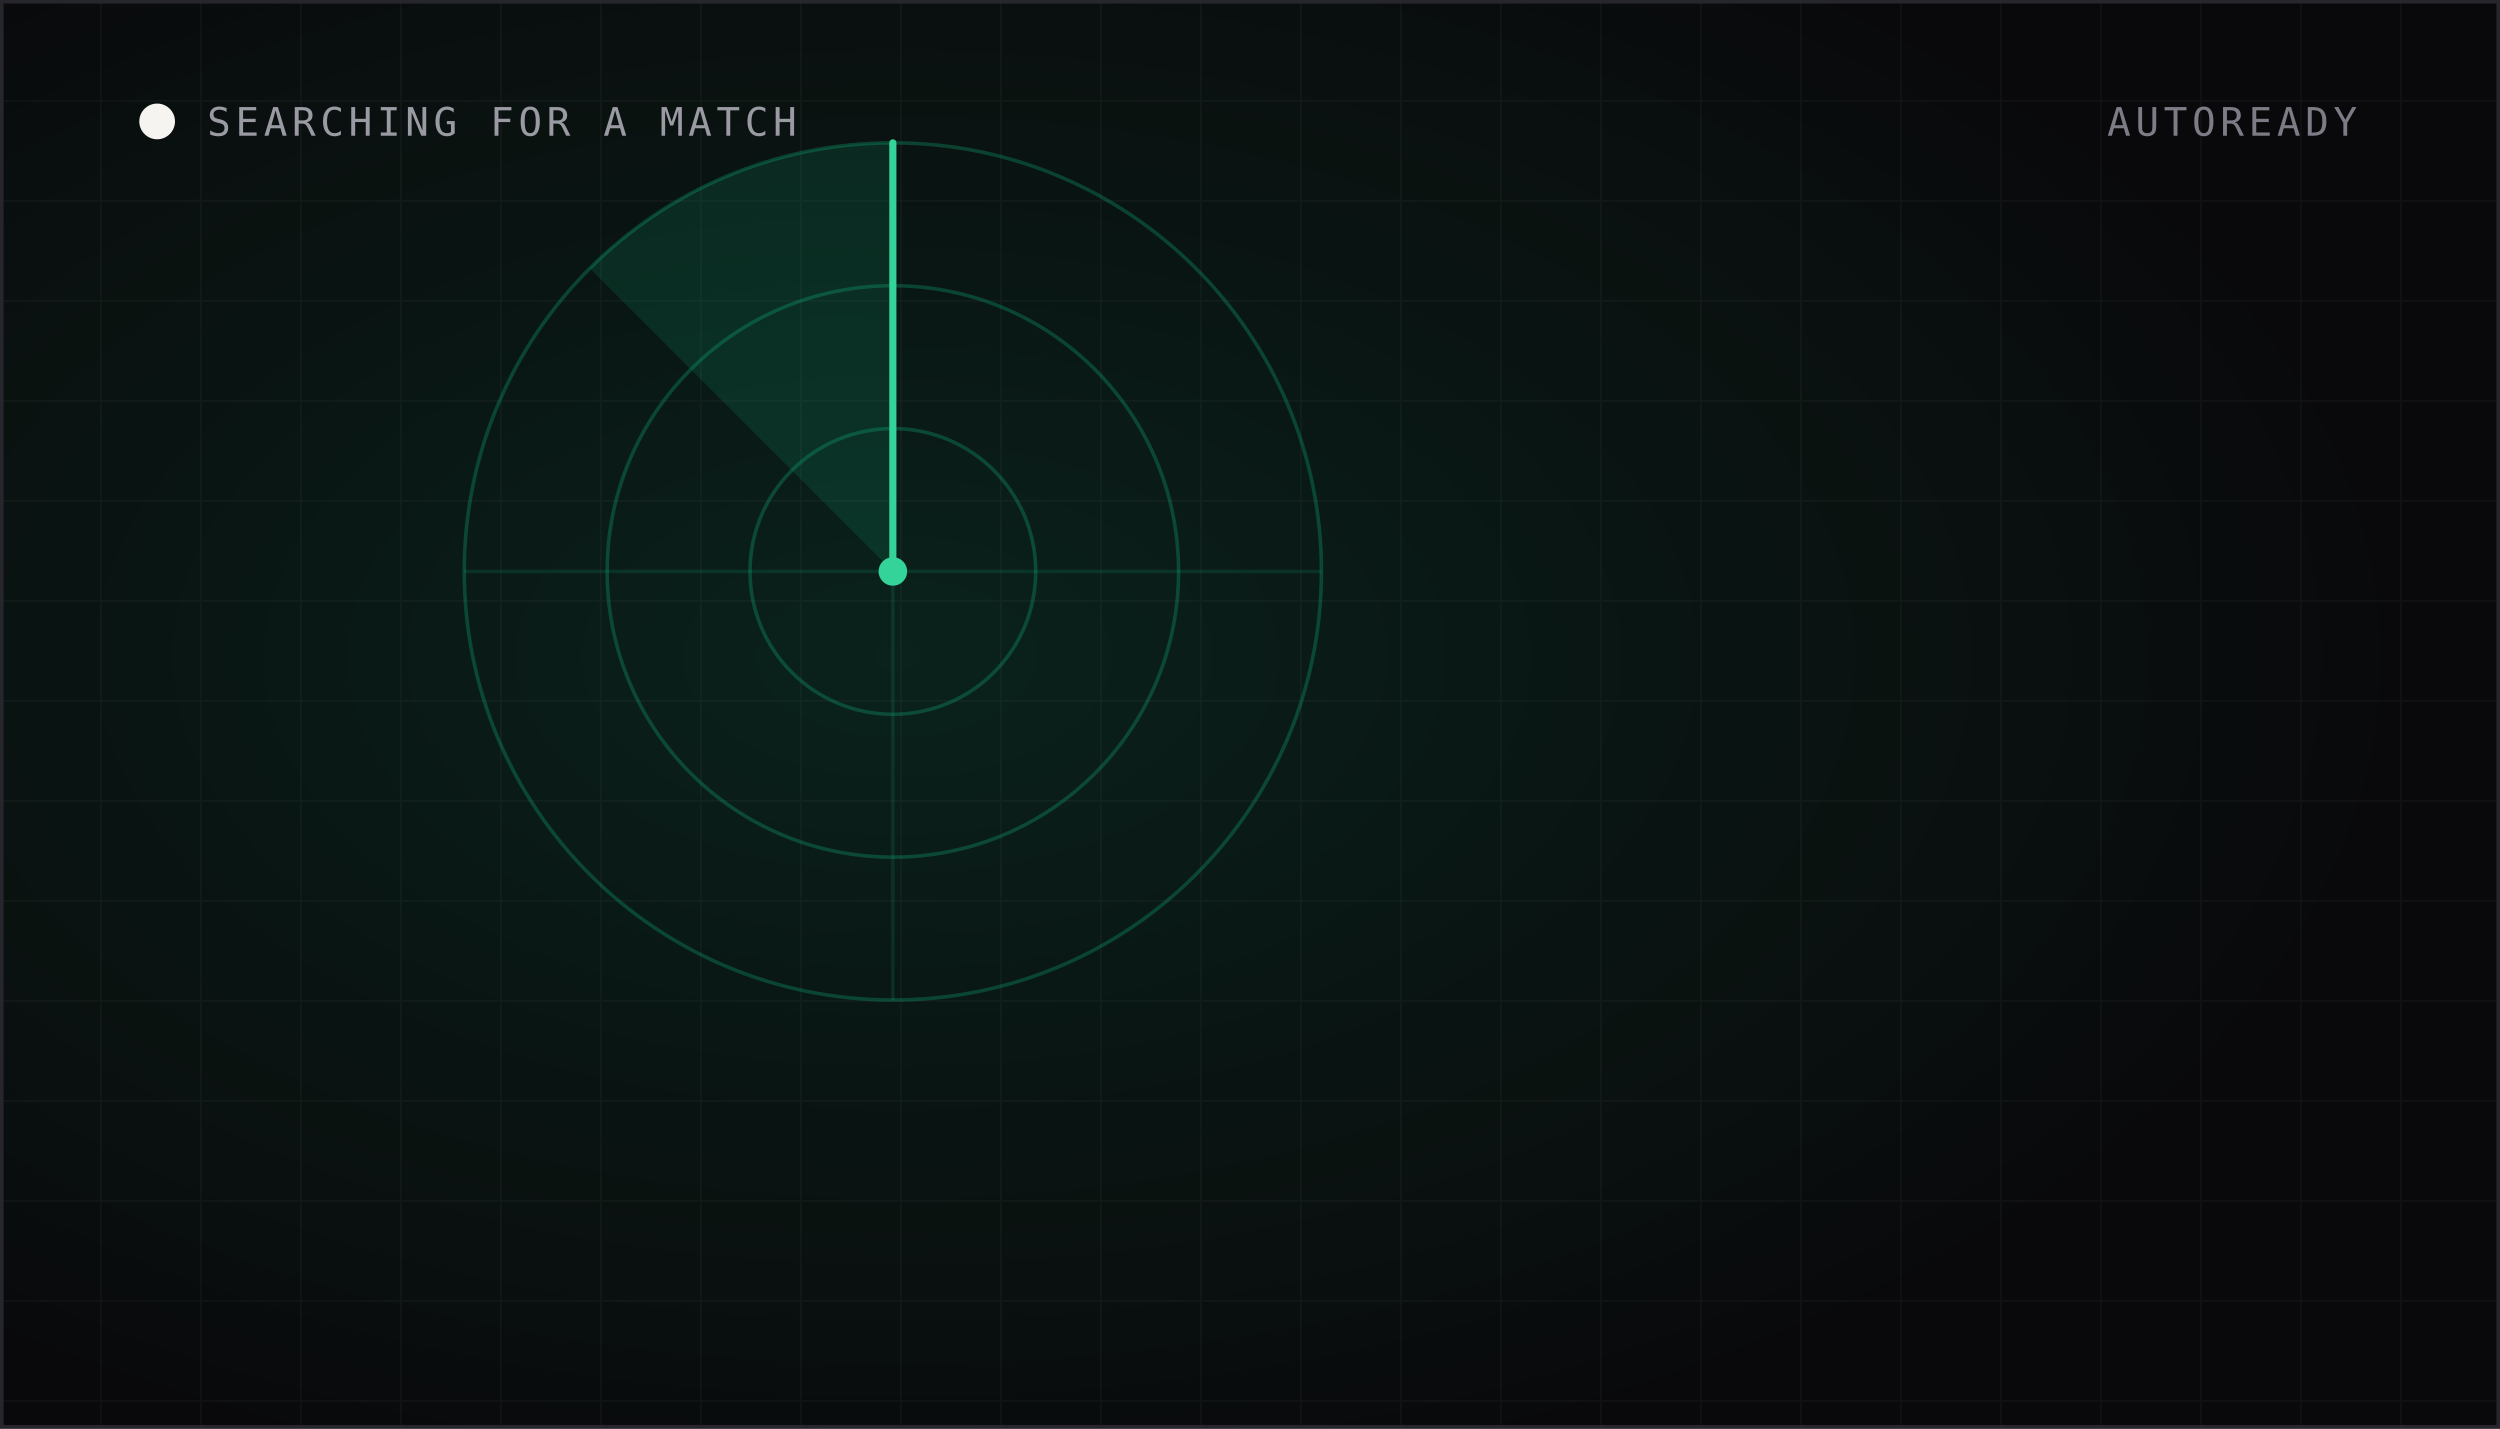
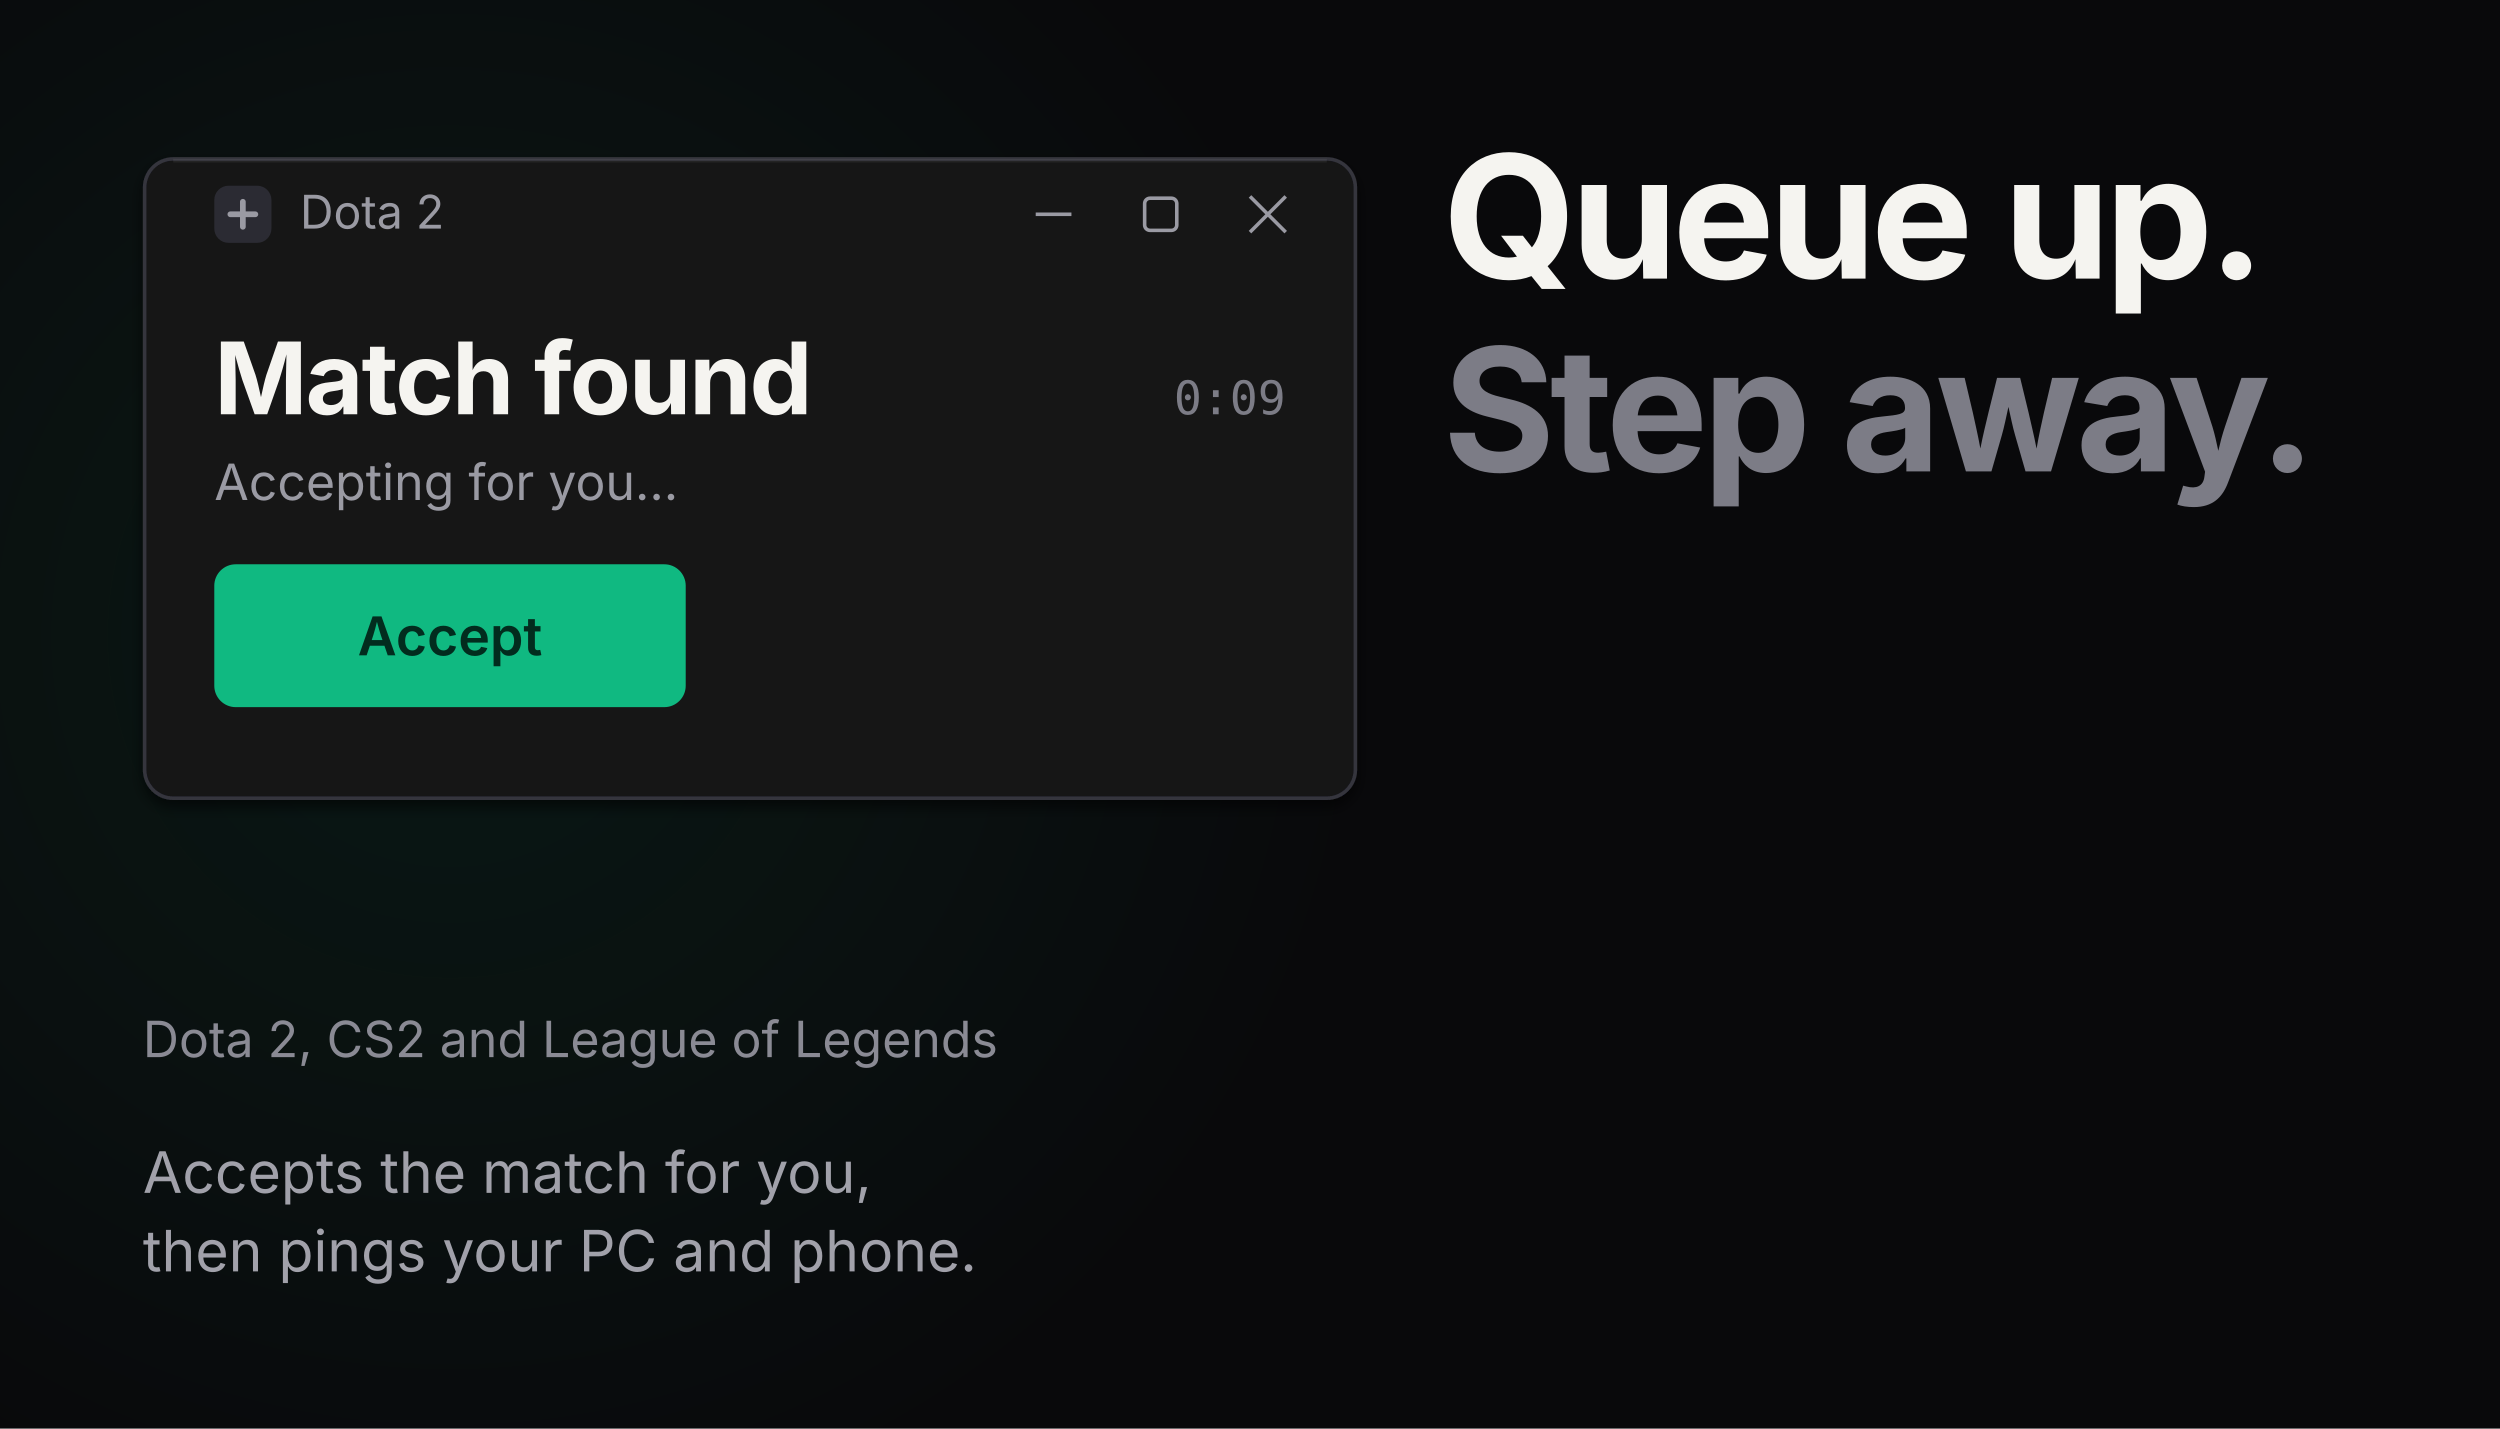
- <svg xmlns="http://www.w3.org/2000/svg" viewBox="0 0 700 400" width="700" height="400" role="img" aria-label="AutoReady demo: a radar searches for a match, the match-found popup appears, AutoReady clicks Accept, and a notification reaches your PC and phone.">
+ <svg xmlns="http://www.w3.org/2000/svg" viewBox="0 0 700 400" width="700" height="400" role="img" aria-label="AutoReady demo: a Match found popup in Dota 2 accepts itself while you are in another window; then a Windows notification and a phone notification say the match was accepted.">
  <defs>
-     <radialGradient id="halo" cx="36%" cy="46%" r="60%">
-       <stop offset="0" stop-color="#10B981" stop-opacity=".14" />
+     <radialGradient id="glow" gradientUnits="userSpaceOnUse" cx="126" cy="178" r="260">
+       <stop offset="0" stop-color="#10B981" stop-opacity=".09" />
      <stop offset="1" stop-color="#10B981" stop-opacity="0" />
    </radialGradient>
-     <pattern id="grid" width="28" height="28" patternUnits="userSpaceOnUse">
-       <path d="M28 0H0V28" fill="none" stroke="#F5F4F0" stroke-opacity=".035" />
-     </pattern>
-     <linearGradient id="wall" x1="0" y1="0" x2="0" y2="1">
-       <stop offset="0" stop-color="#0E3B33" />
-       <stop offset=".55" stop-color="#12121A" />
-       <stop offset="1" stop-color="#0A1A2B" />
-     </linearGradient>
+     <filter id="shw" filterUnits="userSpaceOnUse" x="0" y="0" width="700" height="400" color-interpolation-filters="sRGB">
+       <feDropShadow dx="0" dy="24" stdDeviation="24" flood-color="#000" flood-opacity=".8" />
+       <feDropShadow dx="0" dy="2" stdDeviation="2" flood-color="#000" flood-opacity=".6" />
+     </filter>
+     <filter id="shwt" filterUnits="userSpaceOnUse" x="0" y="0" width="700" height="400" color-interpolation-filters="sRGB">
+       <feDropShadow dx="0" dy="8" stdDeviation="12" flood-color="#000" flood-opacity=".6" />
+     </filter>
    <symbol id="logo" viewBox="0 0 512 512">
      <rect width="512" height="512" rx="112" fill="#09090B" />
      <g transform="translate(256 256) scale(.84) translate(-203 -283)">
        <polyline points="86.48,263.72 61.02,238.26" fill="none" stroke="#38BDF8" stroke-width="84" />
        <polyline points="18.61,269.37 -4.02,246.74" fill="none" stroke="#10B981" stroke-width="84" />
        <polyline points="78,292 188,402 352,198" fill="none" stroke="#F5F4F0" stroke-width="84" stroke-linejoin="miter" />
        <polygon points="440,104 274,160 412,280" fill="#F5F4F0" />
      </g>
    </symbol>
  </defs>
-   <style>
-     .d{font-family:"Segoe UI Variable Display","Segoe UI",Helvetica,Arial,sans-serif}
-     .m{font-family:"Cascadia Mono",Consolas,Menlo,monospace}
-   </style>
-   <rect width="700" height="400" fill="#09090b" />
-   <rect width="700" height="400" fill="url(#halo)" />
-   <rect width="700" height="400" fill="url(#grid)" />
-   <rect x=".5" y=".5" width="699" height="399" fill="none" stroke="#26262C" />
-   <circle cx="44" cy="34" r="5" fill="#F5F4F0">
-     <animate attributeName="fill" values="#F5F4F0;#F5F4F0;#38BDF8;#38BDF8;#10B981;#10B981" keyTimes="0;.32;.34;.54;.56;1" dur="10s" repeatCount="indefinite" calcMode="discrete" />
-   </circle>
-   <g class="m" font-size="11" letter-spacing="1.3">
-     <text x="58" y="38" fill="#9A9AA3">SEARCHING FOR A MATCH
-       <animate attributeName="opacity" values="1;1;0;0" keyTimes="0;.32;.34;1" dur="10s" repeatCount="indefinite" />
+   <style>.d{font-family:'Segoe UI Variable Display','Segoe UI',-apple-system,'SF Pro Display',Inter,Helvetica,Arial,sans-serif}.t{font-family:'Segoe UI Variable Text','Segoe UI',-apple-system,'SF Pro Text',Inter,Helvetica,Arial,sans-serif}.m{font-family:'Cascadia Mono',Consolas,Menlo,monospace}</style>
+   <rect width="700" height="400" fill="#09090B" />
+   <rect width="700" height="400" fill="url(#glow)" />
+   <g class="d" font-weight="700" font-size="48" letter-spacing="-1.44">
+     <text x="404" y="78" fill="#F5F4F0">Queue up.</text>
+     <text x="404" y="132" fill="#7C7C86">Step away.</text>
+   </g>
+   <text class="t" x="40" y="296" font-size="14" fill="#8A8A94">Dota 2, CS2 and League of Legends</text>
+   <g class="t" font-size="16" fill="#A1A1AA">
+     <text x="40" y="334">Accepts the match for you,</text>
+     <text x="40" y="356">then pings your PC and phone.</text>
+   </g>
+   <g opacity="1">
+     <animate attributeName="opacity" values="1;1;0;0;1" keyTimes="0;0.907;0.95;0.964;1" dur="7s" repeatCount="indefinite" calcMode="spline" keySplines="0 0 1 1;0.4 0 0.2 1;0 0 1 1;0.2 0.8 0.2 1" />
+     <g filter="url(#shw)">
+       <rect x="40.5" y="44.5" width="339" height="179" rx="8" fill="#141418" stroke="#34343C" />
+     </g>
+     <path d="M48.5 45h323" stroke="#fff" stroke-opacity=".06" fill="none" />
+     <rect x="60" y="52" width="16" height="16" rx="4" fill="#2B2B33" />
+     <path d="M68 56.5v7M64.5 60h7" stroke="#9A9AA3" stroke-width="1.6" stroke-linecap="round" />
+     <text class="t" x="84" y="64" font-size="13" fill="#9A9AA3">Dota 2</text>
+     <g fill="none" stroke="#9A9AA3" stroke-width="1">
+       <path d="M290 60h10" />
+       <rect x="320.5" y="55.5" width="9" height="9" rx="1.5" />
+       <path d="M350 55l10 10M360 55l-10 10" />
+     </g>
+     <text class="d" x="60" y="116" font-size="28" font-weight="700" letter-spacing="-.56" fill="#F5F4F0">Match found</text>
+     <text class="t" x="60" y="140" font-size="14" fill="#9A9AA3" opacity="1">Accepting for you…<animate attributeName="opacity" values="1;0;1;1" keyTimes="0;0.306;0.957;1" dur="7s" repeatCount="indefinite" calcMode="discrete" />
    </text>
-     <text x="58" y="38" fill="#7DD3FC" opacity="0">MATCH FOUND
-       <animate attributeName="opacity" values="0;0;1;1;0;0" keyTimes="0;.33;.35;.54;.56;1" dur="10s" repeatCount="indefinite" />
+     <text class="t" x="60" y="140" font-size="14" fill="#9A9AA3" opacity="0">Waiting for players…<animate attributeName="opacity" values="0;1;0;0" keyTimes="0;0.306;0.957;1" dur="7s" repeatCount="indefinite" calcMode="discrete" />
    </text>
-     <text x="58" y="38" fill="#34D399" opacity="0">ACCEPTED
-       <animate attributeName="opacity" values="0;0;1;1;0;0" keyTimes="0;.55;.57;.94;.97;1" dur="10s" repeatCount="indefinite" />
-     </text>
-   </g>
-   <text class="m" x="660" y="38" font-size="11" letter-spacing="1.3" fill="#7C7C86" text-anchor="end">AUTOREADY</text>
-   <g transform="translate(-100 -35)">
-     <animate attributeName="opacity" values="1;1;0;0" keyTimes="0;.32;.35;1" dur="10s" repeatCount="indefinite" />
-     <g fill="none" stroke="#10B981" stroke-opacity=".28">
-       <circle cx="350" cy="195" r="40" />
-       <circle cx="350" cy="195" r="80" />
-       <circle cx="350" cy="195" r="120" />
-       <path d="M230 195H470M350 75V315" stroke-opacity=".14" />
+     <g class="m" font-size="13" fill="#7C7C86" text-anchor="end">
+       <text x="360" y="116">0:09<animate attributeName="opacity" values="1;0;1;1" keyTimes="0;0.143;0.957;1" dur="7s" repeatCount="indefinite" calcMode="discrete" />
+       </text>
+       <text x="360" y="116" opacity="0">0:08<animate attributeName="opacity" values="0;1;0;0" keyTimes="0;0.143;0.306;1" dur="7s" repeatCount="indefinite" calcMode="discrete" />
+       </text>
    </g>
-     <g>
-       <animateTransform attributeName="transform" type="rotate" from="0 350 195" to="360 350 195" dur="2.4s" repeatCount="indefinite" />
-       <path d="M350 195L265.1 110.1A120 120 0 0 1 350 75Z" fill="#10B981" fill-opacity=".14" />
-       <path d="M350 195V75" stroke="#34D399" stroke-width="2" stroke-linecap="round" />
+     <rect x="60" y="158" width="132" height="40" rx="6" fill="#10B981">
+       <animate attributeName="fill" values="#10B981;#34D399;#059669;#10B981;#10B981" keyTimes="0;0.271;0.293;0.314;1" dur="7s" repeatCount="indefinite" calcMode="discrete" />
+     </rect>
+     <g class="t" font-size="15" font-weight="600" fill="#022C1E" text-anchor="middle" opacity="1">
+       <text x="126" y="183.5">Accept</text>
+       <animate attributeName="opacity" values="1;0;1;1" keyTimes="0;0.306;0.957;1" dur="7s" repeatCount="indefinite" calcMode="discrete" />
    </g>
-     <circle cx="350" cy="195" r="4" fill="#34D399" />
+     <g class="t" font-size="15" font-weight="600" fill="#022C1E" text-anchor="middle" opacity="0">
+       <text x="137" y="183.5">Accepted</text>
+       <path d="M84 178.5l4.5 4.5 8.5-9.5" fill="none" stroke="#022C1E" stroke-width="2.2" stroke-linecap="round" stroke-linejoin="round" stroke-dasharray="22" stroke-dashoffset="22">
+         <animate attributeName="stroke-dashoffset" values="22;22;0;0;22;22" keyTimes="0;0.306;0.34;0.957;0.957;1" dur="7s" repeatCount="indefinite" calcMode="spline" keySplines="0 0 1 1;0.2 0.8 0.2 1;0 0 1 1;0 0 1 1;0 0 1 1" />
+       </path>
+       <animate attributeName="opacity" values="0;1;0;0" keyTimes="0;0.306;0.957;1" dur="7s" repeatCount="indefinite" calcMode="discrete" />
+     </g>
+     <circle cx="182" cy="178" r="0" fill="none" stroke="#F5F4F0" stroke-width="1" opacity="0">
+       <animate attributeName="r" values="0;0;24;24" keyTimes="0;0.293;0.371;1" dur="7s" repeatCount="indefinite" calcMode="spline" keySplines="0 0 1 1;0.2 0.8 0.2 1;0 0 1 1" />
+       <animate attributeName="opacity" values="0;0;0.4;0;0" keyTimes="0;0.293;0.294;0.371;1" dur="7s" repeatCount="indefinite" calcMode="spline" keySplines="0 0 1 1;0.2 0.8 0.2 1;0.2 0.8 0.2 1;0 0 1 1" />
+     </circle>
    <g opacity="0">
-       <animate attributeName="opacity" values="0;0;1;1;0;0" keyTimes="0;.22;.24;.32;.35;1" dur="10s" repeatCount="indefinite" />
-       <circle cx="412" cy="148" r="6" fill="#38BDF8" />
-       <circle cx="412" cy="148" r="6" fill="none" stroke="#38BDF8" stroke-width="2">
-         <animate attributeName="r" values="6;24" dur="1s" repeatCount="indefinite" />
-         <animate attributeName="stroke-opacity" values=".8;0" dur="1s" repeatCount="indefinite" />
-       </circle>
+       <animateTransform attributeName="transform" type="translate" values="0 12;0 12;0 0;0 0;0 12;0 12" keyTimes="0;0.343;0.4;0.956;0.957;1" dur="7s" repeatCount="indefinite" calcMode="spline" keySplines="0 0 1 1;0.34 1.56 0.64 1;0 0 1 1;0 0 1 1;0 0 1 1" />
+       <animate attributeName="opacity" values="0;0;1;1;0;0" keyTimes="0;0.343;0.386;0.956;0.957;1" dur="7s" repeatCount="indefinite" calcMode="spline" keySplines="0 0 1 1;0.2 0.8 0.2 1;0 0 1 1;0 0 1 1;0 0 1 1" />
+       <g filter="url(#shwt)">
+         <rect x="404" y="184" width="256" height="96" rx="8" fill="#2C2C2C" />
+       </g>
+       <rect x="404.5" y="184.5" width="255" height="95" rx="7.5" fill="none" stroke="#fff" stroke-opacity=".08" />
+       <use href="#logo" x="420" y="198" width="16" height="16" />
+       <g class="t" fill="#fff">
+         <text x="444" y="211" font-size="13" fill-opacity=".7">AutoReady</text>
+         <text x="644" y="212" font-size="16" fill-opacity=".7" text-anchor="end">…</text>
+         <text x="420" y="241" font-size="14" font-weight="600">Match accepted in Dota 2</text>
+         <text x="420" y="261" font-size="14" fill-opacity=".79">Come back, it's starting.</text>
+       </g>
+     </g>
+     <g opacity="0">
+       <animateTransform attributeName="transform" type="translate" values="0 12;0 12;0 0;0 0;0 12;0 12" keyTimes="0;0.429;0.493;0.956;0.957;1" dur="7s" repeatCount="indefinite" calcMode="spline" keySplines="0 0 1 1;0.34 1.56 0.64 1;0 0 1 1;0 0 1 1;0 0 1 1" />
+       <animate attributeName="opacity" values="0;0;1;1;0;0" keyTimes="0;0.429;0.471;0.956;0.957;1" dur="7s" repeatCount="indefinite" calcMode="spline" keySplines="0 0 1 1;0.2 0.8 0.2 1;0 0 1 1;0 0 1 1;0 0 1 1" />
+       <g filter="url(#shwt)">
+         <rect x="404" y="292" width="256" height="68" rx="20" fill="#2A2A2E" />
+       </g>
+       <rect x="404.5" y="292.5" width="255" height="67" rx="19.5" fill="none" stroke="#fff" stroke-opacity=".09" />
+       <rect x="418" y="307" width="38" height="38" rx="9" fill="#338574" />
+       <path d="M428.5 317h17a2 2 0 0 1 2 2v10a2 2 0 0 1-2 2h-8l-4.5 4v-4h-4.5a2 2 0 0 1-2-2v-10a2 2 0 0 1 2-2z" fill="#fff" />
+       <path d="M432 321.5l4.5 3.5-4.5 3.5M438.5 328.5h4" fill="none" stroke="#338574" stroke-width="1.6" stroke-linecap="round" stroke-linejoin="round" />
+       <g class="t" fill="#fff">
+         <text x="466" y="313" font-size="15" font-weight="700">ntfy</text>
+         <text x="644" y="313" font-size="13" fill-opacity=".55" text-anchor="end">now</text>
+         <text x="466" y="331" font-size="14" font-weight="700">Match accepted</text>
+         <text x="466" y="348" font-size="14" fill-opacity=".78">Come back, it's starting.</text>
+       </g>
+     </g>
+     <g opacity="0">
+       <animate attributeName="opacity" values="0;0;1;1;0;0" keyTimes="0;0.086;0.121;0.343;0.4;1" dur="7s" repeatCount="indefinite" calcMode="spline" keySplines="0 0 1 1;0.2 0.8 0.2 1;0 0 1 1;0.4 0 0.2 1;0 0 1 1" />
+       <animateTransform attributeName="transform" type="translate" values="246 0;246 0;182 0;182 0;236 0;236 0;246 0;246 0" keyTimes="0;0.086;0.271;0.343;0.414;0.956;0.957;1" dur="7s" repeatCount="indefinite" calcMode="spline" keySplines="0 0 1 1;0.4 0 0.6 1;0 0 1 1;0.4 0 0.2 1;0 0 1 1;0 0 1 1;0 0 1 1" />
+       <g>
+         <animateTransform attributeName="transform" type="translate" values="0 128;0 128;0 178;0 178;0 132;0 132;0 128;0 128" keyTimes="0;0.086;0.271;0.343;0.414;0.956;0.957;1" dur="7s" repeatCount="indefinite" calcMode="spline" keySplines="0 0 1 1;0.2 0.8 0.2 1;0 0 1 1;0.4 0 0.2 1;0 0 1 1;0 0 1 1;0 0 1 1" />
+         <path d="M0 0L0 17L4.5 13L7.5 20L10.5 18.7L7.6 12H13Z" fill="#F5F4F0" stroke="#09090B" stroke-width="1.2" stroke-linejoin="round" />
+         <rect x="14" y="18" width="84" height="20" rx="10" fill="#10B981" />
+         <text class="t" x="56" y="32.5" font-size="13" font-weight="600" fill="#022C1E" text-anchor="middle">AutoReady</text>
+       </g>
    </g>
  </g>
-   <g opacity="0">
-     <animate attributeName="opacity" values="0;0;1;1;0;0" keyTimes="0;.33;.36;.94;.97;1" dur="10s" repeatCount="indefinite" />
-     <rect x="40" y="72" width="420" height="176" rx="16" fill="#141418" stroke="#38BDF8" stroke-width="1.5">
-       <animate attributeName="stroke" values="#38BDF8;#38BDF8;#10B981;#10B981" keyTimes="0;.54;.56;1" dur="10s" repeatCount="indefinite" calcMode="discrete" />
-     </rect>
-     <text class="m" x="250" y="106" font-size="11" letter-spacing="1.8" text-anchor="middle" fill="#7DD3FC">MATCH FOUND</text>
-     <text class="d" x="250" y="140" font-size="26" font-weight="700" letter-spacing="-.5" text-anchor="middle" fill="#F5F4F0">Your match is ready</text>
-     <rect x="70" y="156" width="360" height="4" rx="2" fill="#26262C" />
-     <rect x="70" y="156" width="360" height="4" rx="2" fill="#38BDF8">
-       <animate attributeName="width" values="360;360;80;360;360" keyTimes="0;.34;.54;.56;1" dur="10s" repeatCount="indefinite" />
-       <animate attributeName="fill" values="#38BDF8;#38BDF8;#10B981;#10B981" keyTimes="0;.54;.56;1" dur="10s" repeatCount="indefinite" calcMode="discrete" />
-     </rect>
-     <rect x="70" y="178" width="360" height="52" rx="10" fill="#10B981" />
-     <g>
-       <animate attributeName="opacity" values="1;1;0;0" keyTimes="0;.54;.56;1" dur="10s" repeatCount="indefinite" />
-       <text class="m" x="250" y="209" font-size="15" font-weight="700" letter-spacing="2" text-anchor="middle" fill="#022C1E">ACCEPT</text>
-     </g>
-     <g opacity="0">
-       <animate attributeName="opacity" values="0;0;1;1" keyTimes="0;.54;.56;1" dur="10s" repeatCount="indefinite" />
-       <path d="M192 203l6 6 11-12" fill="none" stroke="#022C1E" stroke-width="3" stroke-linecap="round" stroke-linejoin="round" />
-       <text class="m" x="222" y="209" font-size="15" font-weight="700" letter-spacing="2" fill="#022C1E">ACCEPTED</text>
-     </g>
-   </g>
-   <circle cx="250" cy="204" r="0" fill="none" stroke="#F5F4F0" stroke-width="2" opacity="0">
-     <animate attributeName="r" values="0;0;30;30" keyTimes="0;.52;.62;1" dur="10s" repeatCount="indefinite" />
-     <animate attributeName="opacity" values="0;.7;0;0" keyTimes="0;.52;.62;1" dur="10s" repeatCount="indefinite" />
-   </circle>
-   <g opacity="0">
-     <animate attributeName="opacity" values="0;0;1;1;0;0" keyTimes="0;.38;.40;.94;.97;1" dur="10s" repeatCount="indefinite" />
-     <animateTransform attributeName="transform" type="translate" values="440 300;440 300;250 205;250 205;360 238;360 238" keyTimes="0;.38;.52;.54;.64;1" dur="10s" repeatCount="indefinite" />
-     <path d="M0 0L0 17L4.5 13L7.5 20L10.5 18.7L7.6 12H13Z" fill="#F5F4F0" stroke="#09090b" stroke-width="1.2" stroke-linejoin="round" />
-   </g>
-   <g opacity="0">
-     <animate attributeName="opacity" values="0;0;1;1;0;0" keyTimes="0;.63;.66;.94;.97;1" dur="10s" repeatCount="indefinite" />
-     <animateTransform attributeName="transform" type="translate" values="0 14;0 14;0 0;0 0" keyTimes="0;.63;.67;1" dur="10s" repeatCount="indefinite" />
-     <rect x="40" y="276" width="420" height="92" rx="8" fill="#2B2B2B" stroke="#454545" />
-     <use href="#logo" x="56" y="290" width="18" height="18" />
-     <text class="d" x="82" y="304" font-size="12.5" fill="#C5C5C5">AutoReady</text>
-     <text class="d" x="444" y="304" font-size="12" fill="#8E8E8E" text-anchor="end">now</text>
-     <text class="d" x="56" y="332" font-size="15" font-weight="600" fill="#FFFFFF">Match accepted in Dota 2</text>
-     <text class="d" x="56" y="352" font-size="13.5" fill="#C5C5C5">Come back, it's starting.</text>
-   </g>
-   <g opacity="0">
-     <animate attributeName="opacity" values="0;0;1;1;0;0" keyTimes="0;.69;.72;.94;.97;1" dur="10s" repeatCount="indefinite" />
-     <animateTransform attributeName="transform" type="translate" values="0 14;0 14;0 0;0 0" keyTimes="0;.69;.73;1" dur="10s" repeatCount="indefinite" />
-     <rect x="514" y="72" width="146" height="296" rx="28" fill="#0B0B0E" stroke="#4A4A54" stroke-width="2" />
-     <rect x="518" y="76" width="138" height="288" rx="24" fill="url(#wall)" />
-     <rect x="564" y="84" width="46" height="13" rx="6.5" fill="#000" />
-     <text class="d" x="587" y="122" font-size="10" font-weight="600" text-anchor="middle" fill="#fff" fill-opacity=".75">Monday, November 9</text>
-     <text class="d" x="587" y="162" font-size="46" font-weight="600" text-anchor="middle" fill="#fff" fill-opacity=".92">9:41</text>
-     <rect x="524" y="182" width="126" height="76" rx="16" fill="#26262C" fill-opacity=".88" stroke="#fff" stroke-opacity=".08" />
-     <rect x="532" y="190" width="22" height="22" rx="6" fill="#338574" />
-     <path d="M537.500 196.500h11a1.500 1.500 0 0 1 1.500 1.500v6a1.500 1.500 0 0 1-1.500 1.500h-6l-3 2.500v-2.500h-2a1.500 1.500 0 0 1-1.500-1.500v-6a1.500 1.500 0 0 1 1.500-1.500z" fill="#fff" />
-     <text class="d" x="561" y="205" font-size="10" fill="#fff" fill-opacity=".6">ntfy</text>
-     <text class="d" x="642" y="205" font-size="10" fill="#fff" fill-opacity=".45" text-anchor="end">now</text>
-     <text class="d" x="532" y="228" font-size="11.500" font-weight="600" fill="#fff">Match accepted</text>
-     <text class="d" x="532" y="243" font-size="10.500" fill="#fff" fill-opacity=".78">Come back, it's starting.</text>
-     <circle cx="541" cy="334" r="14" fill="#fff" fill-opacity=".14" />
-     <circle cx="633" cy="334" r="14" fill="#fff" fill-opacity=".14" />
-     <rect x="564" y="354" width="46" height="4" rx="2" fill="#fff" fill-opacity=".7" />
-   </g>
</svg>
